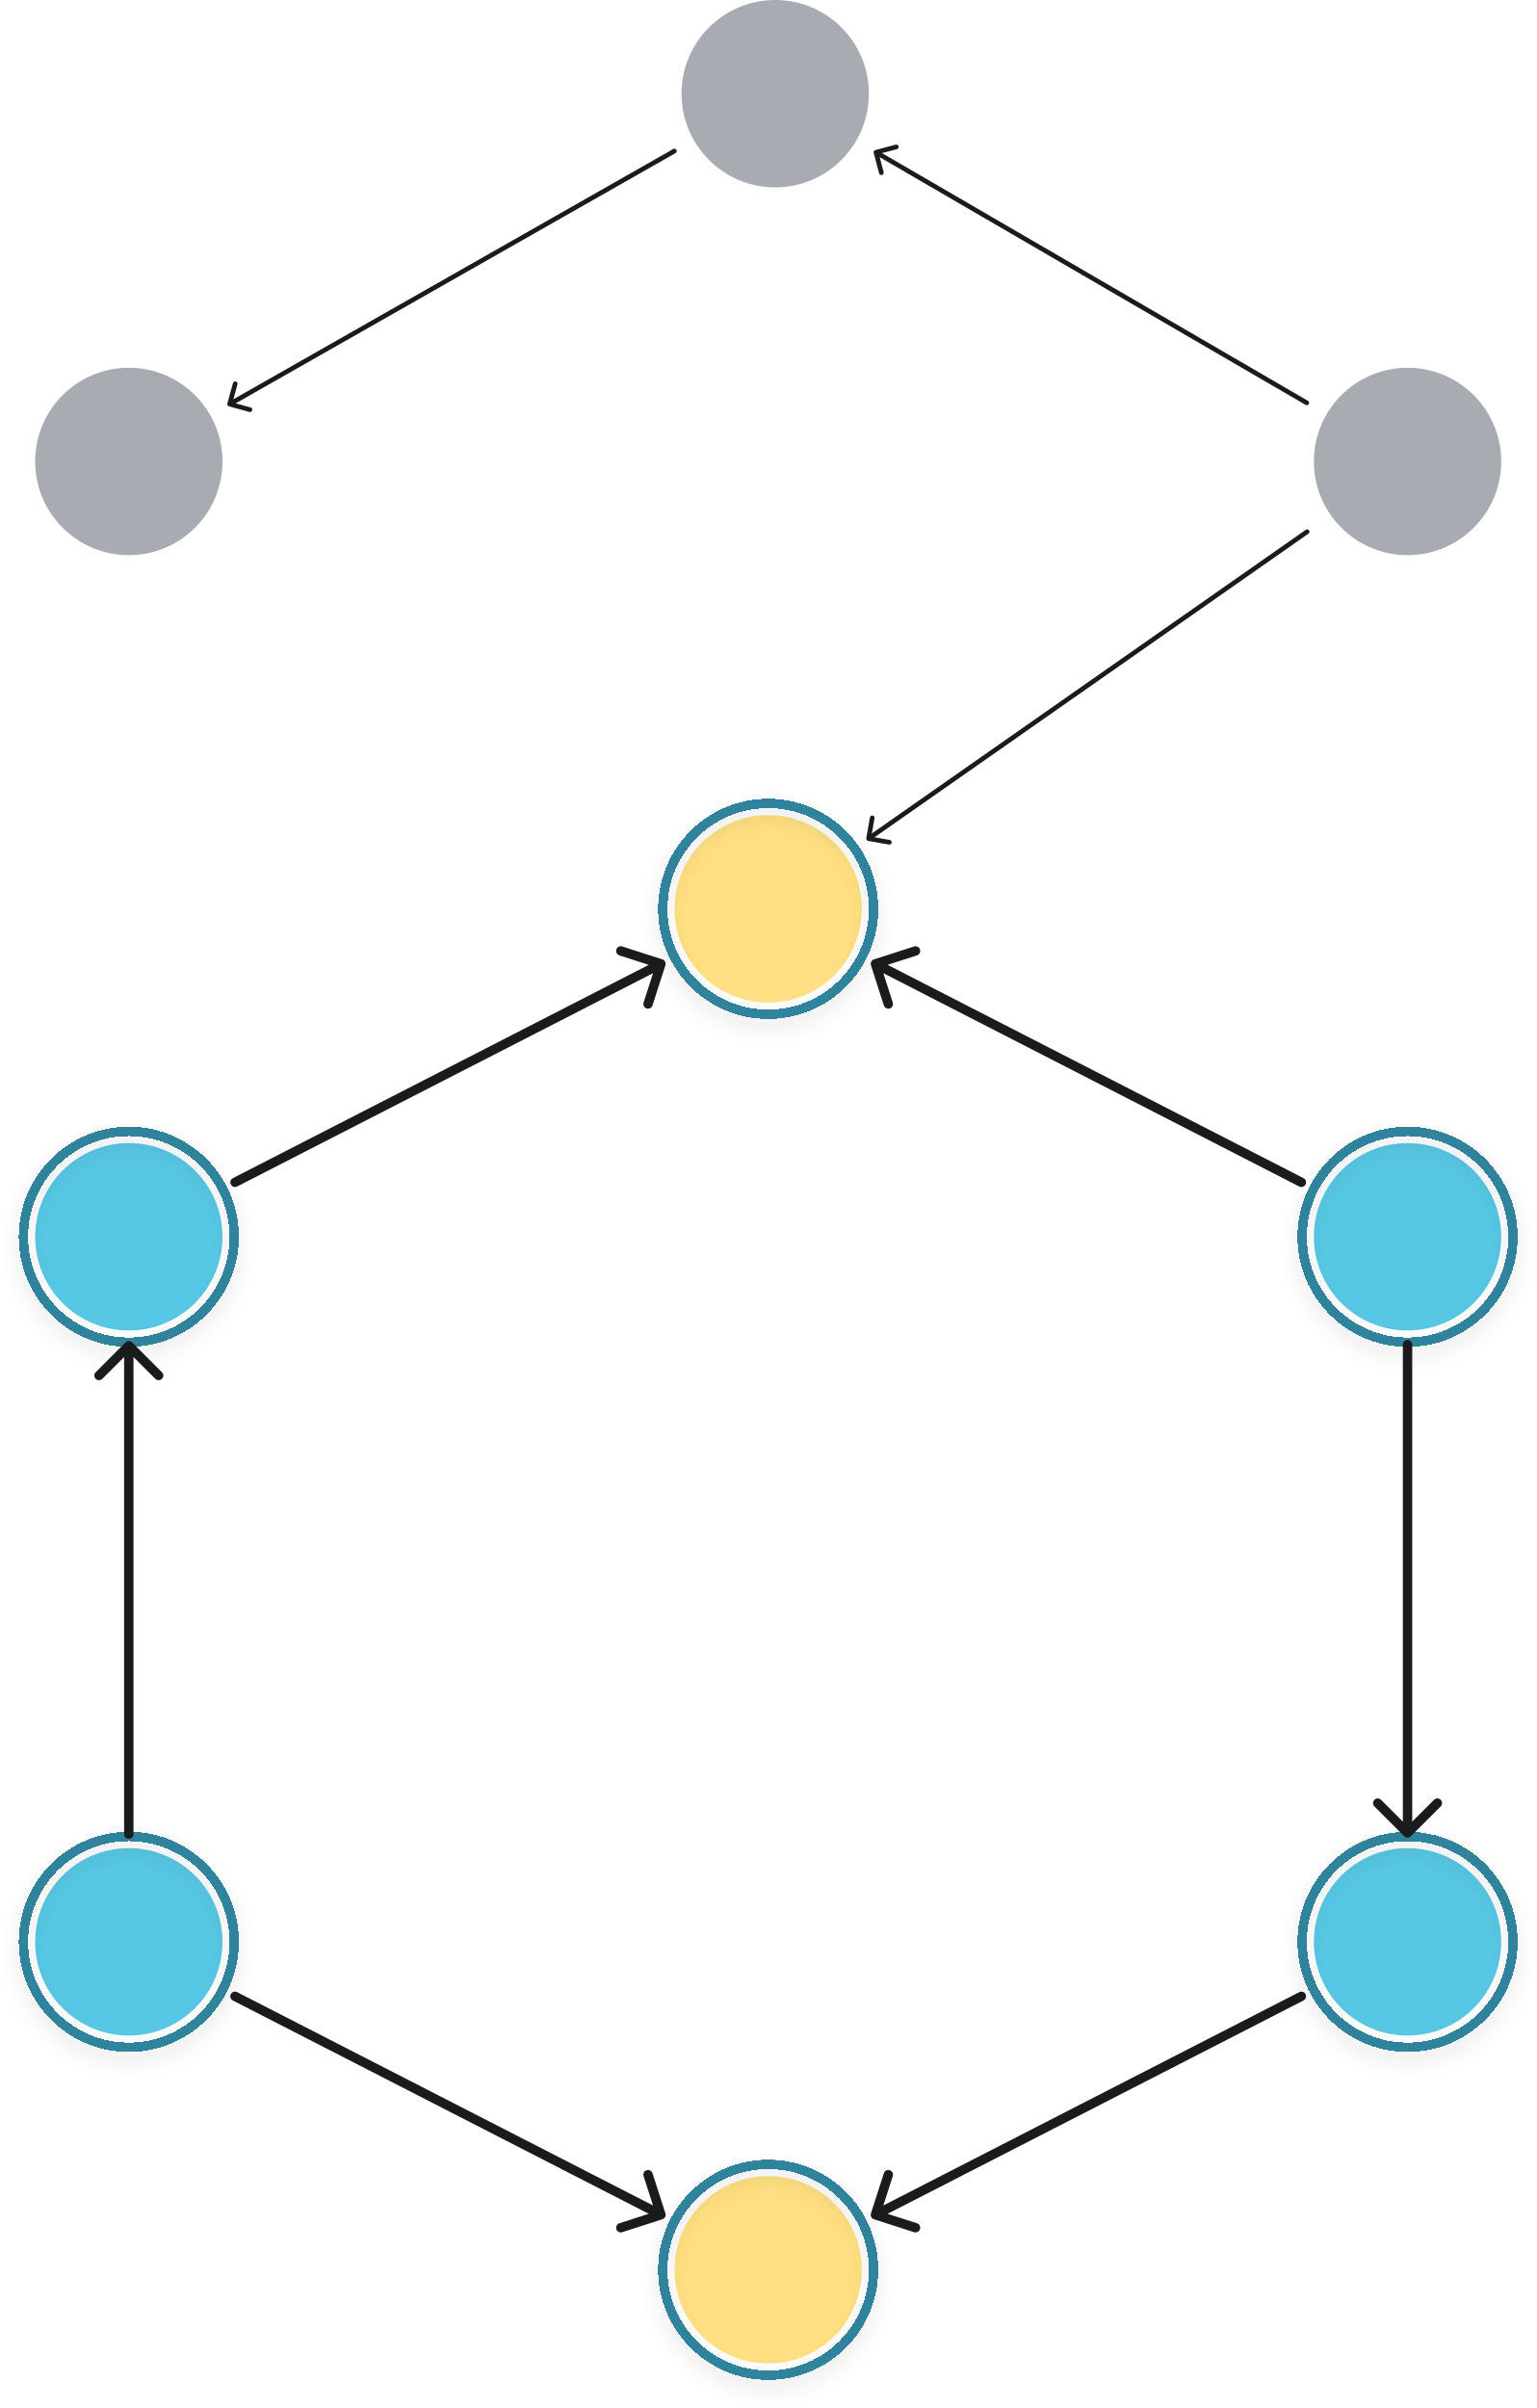
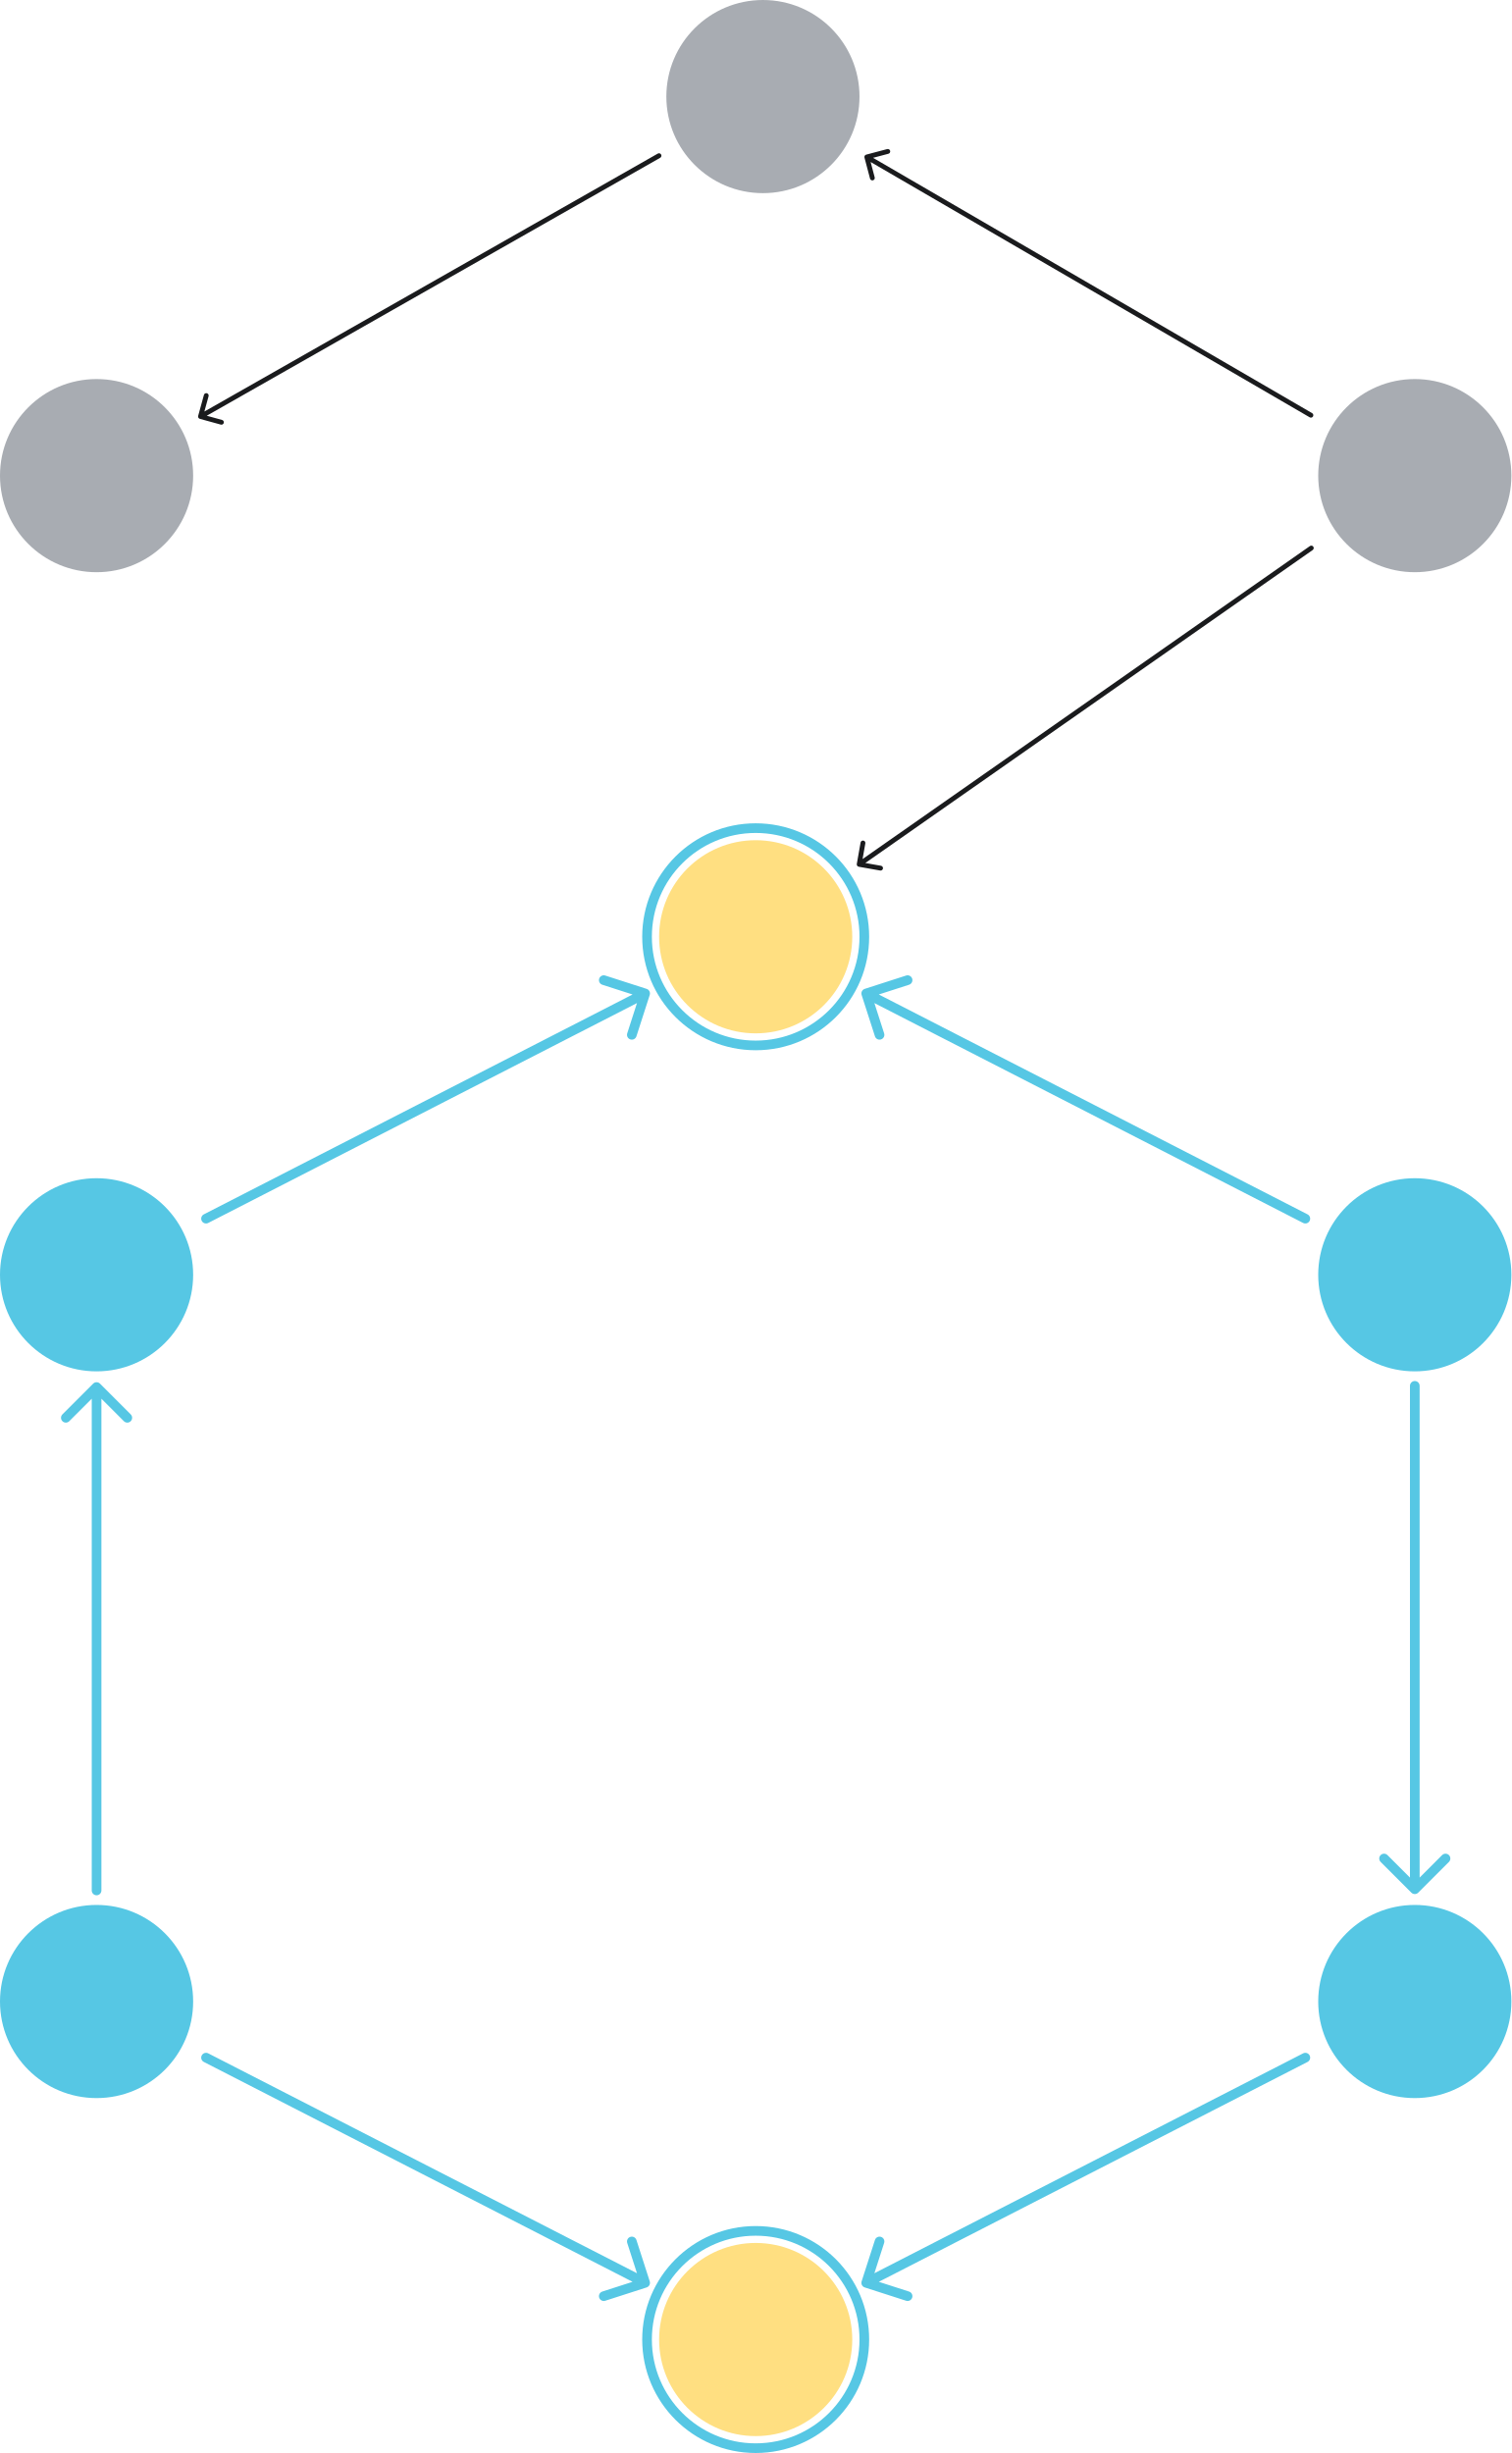
- <svg xmlns="http://www.w3.org/2000/svg" width="656" height="1028" viewBox="0 0 656 1028" fill="none">
-   <path d="M288 969C288 946.909 305.909 929 328 929C350.091 929 368 946.909 368 969C368 991.091 350.091 1009 328 1009C305.909 1009 288 991.091 288 969Z" fill="#FFDF81" style="fill:#FFDF81;fill:color(display-p3 1 0.875 0.506);fill-opacity:1;" />
-   <g filter="url(#filter0_d_138_957)">
-     <path d="M283 969C283 944.147 303.147 924 328 924C352.853 924 373 944.147 373 969C373 993.853 352.853 1014 328 1014C303.147 1014 283 993.853 283 969Z" stroke="#30839D" style="stroke:#30839D;stroke:color(display-p3 0.188 0.514 0.616);stroke-opacity:1;" stroke-width="4" shape-rendering="crispEdges" />
-   </g>
-   <path d="M288 388C288 365.909 305.909 348 328 348C350.091 348 368 365.909 368 388C368 410.091 350.091 428 328 428C305.909 428 288 410.091 288 388Z" fill="#FFDF81" style="fill:#FFDF81;fill:color(display-p3 1 0.875 0.506);fill-opacity:1;" />
-   <g filter="url(#filter1_d_138_957)">
-     <path d="M283 388C283 363.147 303.147 343 328 343C352.853 343 373 363.147 373 388C373 412.853 352.853 433 328 433C303.147 433 283 412.853 283 388Z" stroke="#30839D" style="stroke:#30839D;stroke:color(display-p3 0.188 0.514 0.616);stroke-opacity:1;" stroke-width="4" shape-rendering="crispEdges" />
-   </g>
-   <path d="M15 829C15 806.909 32.909 789 55 789C77.091 789 95 806.909 95 829C95 851.091 77.091 869 55 869C32.909 869 15 851.091 15 829Z" fill="#56C7E4" style="fill:#56C7E4;fill:color(display-p3 0.337 0.78 0.894);fill-opacity:1;" />
-   <g filter="url(#filter2_d_138_957)">
-     <path d="M10 829C10 804.147 30.147 784 55 784C79.853 784 100 804.147 100 829C100 853.853 79.853 874 55 874C30.147 874 10 853.853 10 829Z" stroke="#30839D" style="stroke:#30839D;stroke:color(display-p3 0.188 0.514 0.616);stroke-opacity:1;" stroke-width="4" shape-rendering="crispEdges" />
-   </g>
-   <path d="M15 528C15 505.909 32.909 488 55 488C77.091 488 95 505.909 95 528C95 550.091 77.091 568 55 568C32.909 568 15 550.091 15 528Z" fill="#56C7E4" style="fill:#56C7E4;fill:color(display-p3 0.337 0.78 0.894);fill-opacity:1;" />
-   <g filter="url(#filter3_d_138_957)">
-     <path d="M10 528C10 503.147 30.147 483 55 483C79.853 483 100 503.147 100 528C100 552.853 79.853 573 55 573C30.147 573 10 552.853 10 528Z" stroke="#30839D" style="stroke:#30839D;stroke:color(display-p3 0.188 0.514 0.616);stroke-opacity:1;" stroke-width="4" shape-rendering="crispEdges" />
-   </g>
-   <path d="M561 829C561 806.909 578.909 789 601 789C623.091 789 641 806.909 641 829C641 851.091 623.091 869 601 869C578.909 869 561 851.091 561 829Z" fill="#56C7E4" style="fill:#56C7E4;fill:color(display-p3 0.337 0.78 0.894);fill-opacity:1;" />
-   <g filter="url(#filter4_d_138_957)">
-     <path d="M556 829C556 804.147 576.147 784 601 784C625.853 784 646 804.147 646 829C646 853.853 625.853 874 601 874C576.147 874 556 853.853 556 829Z" stroke="#30839D" style="stroke:#30839D;stroke:color(display-p3 0.188 0.514 0.616);stroke-opacity:1;" stroke-width="4" shape-rendering="crispEdges" />
-   </g>
-   <path d="M561 528C561 505.909 578.909 488 601 488C623.091 488 641 505.909 641 528C641 550.091 623.091 568 601 568C578.909 568 561 550.091 561 528Z" fill="#56C7E4" style="fill:#56C7E4;fill:color(display-p3 0.337 0.78 0.894);fill-opacity:1;" />
-   <g filter="url(#filter5_d_138_957)">
-     <path d="M556 528C556 503.147 576.147 483 601 483C625.853 483 646 503.147 646 528C646 552.853 625.853 573 601 573C576.147 573 556 552.853 556 528Z" stroke="#30839D" style="stroke:#30839D;stroke:color(display-p3 0.188 0.514 0.616);stroke-opacity:1;" stroke-width="4" shape-rendering="crispEdges" />
-   </g>
-   <path d="M561 197C561 174.909 578.909 157 601 157C623.091 157 641 174.909 641 197C641 219.091 623.091 237 601 237C578.909 237 561 219.091 561 197Z" fill="#A8ACB2" style="fill:#A8ACB2;fill:color(display-p3 0.659 0.674 0.698);fill-opacity:1;" />
-   <path d="M291 40C291 17.909 308.909 0 331 0C353.091 0 371 17.909 371 40C371 62.091 353.091 80 331 80C308.909 80 291 62.091 291 40Z" fill="#A8ACB2" style="fill:#A8ACB2;fill:color(display-p3 0.659 0.674 0.698);fill-opacity:1;" />
-   <path d="M15 197C15 174.909 32.909 157 55 157C77.091 157 95 174.909 95 197C95 219.091 77.091 237 55 237C32.909 237 15 219.091 15 197Z" fill="#A8ACB2" style="fill:#A8ACB2;fill:color(display-p3 0.659 0.674 0.698);fill-opacity:1;" />
-   <path d="M99.426 502.969C98.443 503.473 98.055 504.679 98.559 505.662C99.063 506.644 100.269 507.033 101.252 506.529L99.426 502.969ZM284.12 412.092C284.458 411.04 283.881 409.913 282.829 409.575L265.696 404.057C264.644 403.719 263.518 404.296 263.179 405.348C262.84 406.399 263.418 407.526 264.47 407.865L279.699 412.769L274.795 427.999C274.456 429.05 275.034 430.177 276.086 430.516C277.137 430.854 278.264 430.276 278.602 429.225L284.12 412.092ZM101.252 506.529L283.129 413.258L281.304 409.699L99.426 502.969L101.252 506.529Z" fill="#1A1B1D" style="fill:#1A1B1D;fill:color(display-p3 0.102 0.106 0.114);fill-opacity:1;" />
-   <path d="M554.748 506.529C555.731 507.033 556.937 506.644 557.441 505.662C557.945 504.679 557.557 503.473 556.574 502.969L554.748 506.529ZM373.171 409.575C372.119 409.913 371.542 411.04 371.88 412.092L377.398 429.225C377.736 430.276 378.863 430.854 379.914 430.516C380.966 430.177 381.544 429.05 381.205 427.999L376.301 412.769L391.53 407.865C392.582 407.526 393.16 406.399 392.821 405.348C392.482 404.296 391.356 403.719 390.304 404.057L373.171 409.575ZM556.574 502.969L374.696 409.699L372.871 413.258L554.748 506.529L556.574 502.969Z" fill="#1A1B1D" style="fill:#1A1B1D;fill:color(display-p3 0.102 0.106 0.114);fill-opacity:1;" />
-   <path d="M558.705 227.812C559.158 227.495 559.268 226.871 558.952 226.419C558.635 225.966 558.011 225.856 557.559 226.173L558.705 227.812ZM369.883 357.835C369.787 358.378 370.15 358.897 370.694 358.993L379.556 360.56C380.1 360.656 380.619 360.293 380.715 359.749C380.811 359.205 380.448 358.686 379.904 358.59L372.027 357.198L373.419 349.32C373.515 348.776 373.152 348.257 372.608 348.161C372.064 348.065 371.545 348.428 371.449 348.972L369.883 357.835ZM557.559 226.173L370.295 357.189L371.441 358.828L558.705 227.812L557.559 226.173Z" fill="#1A1B1D" style="fill:#1A1B1D;fill:color(display-p3 0.102 0.106 0.114);fill-opacity:1;" />
-   <path d="M557.472 172.846C557.949 173.123 558.561 172.961 558.839 172.484C559.117 172.007 558.955 171.394 558.477 171.117L557.472 172.846ZM373.77 64.052C373.236 64.193 372.918 64.74 373.059 65.274L375.362 73.975C375.503 74.509 376.05 74.827 376.584 74.686C377.118 74.544 377.436 73.997 377.295 73.463L375.248 65.729L382.982 63.683C383.516 63.541 383.834 62.994 383.693 62.46C383.552 61.926 383.004 61.608 382.47 61.749L373.77 64.052ZM558.477 171.117L374.528 64.154L373.523 65.883L557.472 172.846L558.477 171.117Z" fill="#1A1B1D" style="fill:#1A1B1D;fill:color(display-p3 0.102 0.106 0.114);fill-opacity:1;" />
-   <path d="M288.452 65.354C288.932 65.081 289.1 64.47 288.827 63.99C288.554 63.51 287.944 63.342 287.464 63.615L288.452 65.354ZM97.078 172.251C96.932 172.784 97.245 173.334 97.778 173.48L106.456 175.865C106.988 176.012 107.539 175.699 107.685 175.166C107.831 174.634 107.518 174.083 106.986 173.937L99.272 171.817L101.392 164.103C101.538 163.57 101.225 163.02 100.692 162.874C100.16 162.727 99.61 163.04 99.463 163.573L97.078 172.251ZM287.464 63.615L97.548 171.647L98.537 173.385L288.452 65.354L287.464 63.615Z" fill="#1A1B1D" style="fill:#1A1B1D;fill:color(display-p3 0.102 0.106 0.114);fill-opacity:1;" />
-   <path d="M603 574C603 572.895 602.105 572 601 572C599.895 572 599 572.895 599 574H603ZM599.586 783.914C600.367 784.695 601.633 784.695 602.414 783.914L615.142 771.186C615.923 770.405 615.923 769.139 615.142 768.358C614.361 767.577 613.095 767.577 612.314 768.358L601 779.672L589.686 768.358C588.905 767.577 587.639 767.577 586.858 768.358C586.077 769.139 586.077 770.405 586.858 771.186L599.586 783.914ZM599 574V782.5H603V574H599Z" fill="#1A1B1D" style="fill:#1A1B1D;fill:color(display-p3 0.102 0.106 0.114);fill-opacity:1;" />
-   <path d="M556.574 854.031C557.557 853.527 557.945 852.321 557.441 851.338C556.937 850.355 555.731 849.967 554.748 850.471L556.574 854.031ZM371.88 944.908C371.542 945.96 372.119 947.087 373.171 947.425L390.304 952.943C391.356 953.281 392.482 952.703 392.821 951.652C393.16 950.601 392.582 949.474 391.53 949.135L376.301 944.231L381.205 929.001C381.544 927.95 380.966 926.823 379.914 926.484C378.863 926.146 377.736 926.723 377.398 927.775L371.88 944.908ZM554.748 850.471L372.871 943.742L374.696 947.301L556.574 854.031L554.748 850.471Z" fill="#1A1B1D" style="fill:#1A1B1D;fill:color(display-p3 0.102 0.106 0.114);fill-opacity:1;" />
-   <path d="M101.252 850.47C100.269 849.966 99.063 850.355 98.559 851.337C98.055 852.32 98.443 853.526 99.426 854.03L101.252 850.47ZM282.829 947.424C283.881 947.086 284.458 945.959 284.12 944.907L278.602 927.774C278.264 926.722 277.137 926.145 276.086 926.483C275.034 926.822 274.456 927.949 274.795 929L279.699 944.23L264.47 949.134C263.418 949.473 262.84 950.6 263.179 951.651C263.518 952.702 264.644 953.28 265.696 952.942L282.829 947.424ZM99.426 854.03L281.304 947.3L283.129 943.741L101.252 850.47L99.426 854.03Z" fill="#1A1B1D" style="fill:#1A1B1D;fill:color(display-p3 0.102 0.106 0.114);fill-opacity:1;" />
-   <path d="M53 783C53 784.105 53.895 785 55 785C56.105 785 57 784.105 57 783H53ZM56.414 573.086C55.633 572.305 54.367 572.305 53.586 573.086L40.858 585.814C40.077 586.595 40.077 587.861 40.858 588.642C41.639 589.423 42.905 589.423 43.686 588.642L55 577.328L66.314 588.642C67.095 589.423 68.361 589.423 69.142 588.642C69.923 587.861 69.923 586.595 69.142 585.814L56.414 573.086ZM57 783V574.5H53V783H57Z" fill="#1A1B1D" style="fill:#1A1B1D;fill:color(display-p3 0.102 0.106 0.114);fill-opacity:1;" />
-   <defs>
-     <filter id="filter0_d_138_957" x="273" y="918" width="110" height="110" filterUnits="userSpaceOnUse" color-interpolation-filters="sRGB">
-       <feFlood flood-opacity="0" result="BackgroundImageFix" />
-       <feColorMatrix in="SourceAlpha" type="matrix" values="0 0 0 0 0 0 0 0 0 0 0 0 0 0 0 0 0 0 127 0" result="hardAlpha" />
-       <feOffset dy="4" />
-       <feGaussianBlur stdDeviation="4" />
-       <feComposite in2="hardAlpha" operator="out" />
-       <feColorMatrix type="matrix" values="0 0 0 0 0.102 0 0 0 0 0.106 0 0 0 0 0.114 0 0 0 0.12 0" />
-       <feBlend mode="normal" in2="BackgroundImageFix" result="effect1_dropShadow_138_957" />
-       <feBlend mode="normal" in="SourceGraphic" in2="effect1_dropShadow_138_957" result="shape" />
-     </filter>
-     <filter id="filter1_d_138_957" x="273" y="337" width="110" height="110" filterUnits="userSpaceOnUse" color-interpolation-filters="sRGB">
-       <feFlood flood-opacity="0" result="BackgroundImageFix" />
-       <feColorMatrix in="SourceAlpha" type="matrix" values="0 0 0 0 0 0 0 0 0 0 0 0 0 0 0 0 0 0 127 0" result="hardAlpha" />
-       <feOffset dy="4" />
-       <feGaussianBlur stdDeviation="4" />
-       <feComposite in2="hardAlpha" operator="out" />
-       <feColorMatrix type="matrix" values="0 0 0 0 0.102 0 0 0 0 0.106 0 0 0 0 0.114 0 0 0 0.12 0" />
-       <feBlend mode="normal" in2="BackgroundImageFix" result="effect1_dropShadow_138_957" />
-       <feBlend mode="normal" in="SourceGraphic" in2="effect1_dropShadow_138_957" result="shape" />
-     </filter>
-     <filter id="filter2_d_138_957" x="0" y="778" width="110" height="110" filterUnits="userSpaceOnUse" color-interpolation-filters="sRGB">
-       <feFlood flood-opacity="0" result="BackgroundImageFix" />
-       <feColorMatrix in="SourceAlpha" type="matrix" values="0 0 0 0 0 0 0 0 0 0 0 0 0 0 0 0 0 0 127 0" result="hardAlpha" />
-       <feOffset dy="4" />
-       <feGaussianBlur stdDeviation="4" />
-       <feComposite in2="hardAlpha" operator="out" />
-       <feColorMatrix type="matrix" values="0 0 0 0 0.102 0 0 0 0 0.106 0 0 0 0 0.114 0 0 0 0.12 0" />
-       <feBlend mode="normal" in2="BackgroundImageFix" result="effect1_dropShadow_138_957" />
-       <feBlend mode="normal" in="SourceGraphic" in2="effect1_dropShadow_138_957" result="shape" />
-     </filter>
-     <filter id="filter3_d_138_957" x="0" y="477" width="110" height="110" filterUnits="userSpaceOnUse" color-interpolation-filters="sRGB">
-       <feFlood flood-opacity="0" result="BackgroundImageFix" />
-       <feColorMatrix in="SourceAlpha" type="matrix" values="0 0 0 0 0 0 0 0 0 0 0 0 0 0 0 0 0 0 127 0" result="hardAlpha" />
-       <feOffset dy="4" />
-       <feGaussianBlur stdDeviation="4" />
-       <feComposite in2="hardAlpha" operator="out" />
-       <feColorMatrix type="matrix" values="0 0 0 0 0.102 0 0 0 0 0.106 0 0 0 0 0.114 0 0 0 0.12 0" />
-       <feBlend mode="normal" in2="BackgroundImageFix" result="effect1_dropShadow_138_957" />
-       <feBlend mode="normal" in="SourceGraphic" in2="effect1_dropShadow_138_957" result="shape" />
-     </filter>
-     <filter id="filter4_d_138_957" x="546" y="778" width="110" height="110" filterUnits="userSpaceOnUse" color-interpolation-filters="sRGB">
-       <feFlood flood-opacity="0" result="BackgroundImageFix" />
-       <feColorMatrix in="SourceAlpha" type="matrix" values="0 0 0 0 0 0 0 0 0 0 0 0 0 0 0 0 0 0 127 0" result="hardAlpha" />
-       <feOffset dy="4" />
-       <feGaussianBlur stdDeviation="4" />
-       <feComposite in2="hardAlpha" operator="out" />
-       <feColorMatrix type="matrix" values="0 0 0 0 0.102 0 0 0 0 0.106 0 0 0 0 0.114 0 0 0 0.12 0" />
-       <feBlend mode="normal" in2="BackgroundImageFix" result="effect1_dropShadow_138_957" />
-       <feBlend mode="normal" in="SourceGraphic" in2="effect1_dropShadow_138_957" result="shape" />
-     </filter>
-     <filter id="filter5_d_138_957" x="546" y="477" width="110" height="110" filterUnits="userSpaceOnUse" color-interpolation-filters="sRGB">
-       <feFlood flood-opacity="0" result="BackgroundImageFix" />
-       <feColorMatrix in="SourceAlpha" type="matrix" values="0 0 0 0 0 0 0 0 0 0 0 0 0 0 0 0 0 0 127 0" result="hardAlpha" />
-       <feOffset dy="4" />
-       <feGaussianBlur stdDeviation="4" />
-       <feComposite in2="hardAlpha" operator="out" />
-       <feColorMatrix type="matrix" values="0 0 0 0 0.102 0 0 0 0 0.106 0 0 0 0 0.114 0 0 0 0.12 0" />
-       <feBlend mode="normal" in2="BackgroundImageFix" result="effect1_dropShadow_138_957" />
-       <feBlend mode="normal" in="SourceGraphic" in2="effect1_dropShadow_138_957" result="shape" />
-     </filter>
-   </defs>
+ <svg xmlns="http://www.w3.org/2000/svg" width="626" height="1016" viewBox="0 0 626 1016" fill="none">
+   <path d="M273 969C273 946.909 290.909 929 313 929V929C335.091 929 353 946.909 353 969V969C353 991.091 335.091 1009 313 1009V1009C290.909 1009 273 991.091 273 969V969Z" fill="#FFDF81" />
+   <path d="M313 924C337.853 924 358 944.147 358 969C358 993.853 337.853 1014 313 1014C288.147 1014 268 993.853 268 969C268 944.147 288.147 924 313 924Z" stroke="#56C7E4" stroke-width="4" />
+   <path d="M273 388C273 365.909 290.909 348 313 348V348C335.091 348 353 365.909 353 388V388C353 410.091 335.091 428 313 428V428C290.909 428 273 410.091 273 388V388Z" fill="#FFDF81" />
+   <path d="M313 343C337.853 343 358 363.147 358 388C358 412.853 337.853 433 313 433C288.147 433 268 412.853 268 388C268 363.147 288.147 343 313 343Z" stroke="#56C7E4" stroke-width="4" />
+   <path d="M0 829C0 806.909 17.909 789 40 789V789C62.091 789 80 806.909 80 829V829C80 851.091 62.091 869 40 869V869C17.909 869 0 851.091 0 829V829Z" fill="#56C7E4" />
+   <path d="M0 528C0 505.909 17.909 488 40 488V488C62.091 488 80 505.909 80 528V528C80 550.091 62.091 568 40 568V568C17.909 568 0 550.091 0 528V528Z" fill="#56C7E4" />
+   <path d="M546 829C546 806.909 563.909 789 586 789V789C608.091 789 626 806.909 626 829V829C626 851.091 608.091 869 586 869V869C563.909 869 546 851.091 546 829V829Z" fill="#56C7E4" />
+   <path d="M546 528C546 505.909 563.909 488 586 488V488C608.091 488 626 505.909 626 528V528C626 550.091 608.091 568 586 568V568C563.909 568 546 550.091 546 528V528Z" fill="#56C7E4" />
+   <path d="M546 197C546 174.909 563.909 157 586 157V157C608.091 157 626 174.909 626 197V197C626 219.091 608.091 237 586 237V237C563.909 237 546 219.091 546 197V197Z" fill="#A8ACB2" />
+   <path d="M276 40C276 17.909 293.909 0 316 0V0C338.091 0 356 17.909 356 40V40C356 62.091 338.091 80 316 80V80C293.909 80 276 62.091 276 40V40Z" fill="#A8ACB2" />
+   <path d="M0 197C0 174.909 17.909 157 40 157V157C62.091 157 80 174.909 80 197V197C80 219.091 62.091 237 40 237V237C17.909 237 0 219.091 0 197V197Z" fill="#A8ACB2" />
+   <path d="M84.426 502.97C83.443 503.474 83.055 504.679 83.559 505.662C84.063 506.645 85.269 507.033 86.251 506.529L84.426 502.97ZM269.12 412.092C269.458 411.041 268.881 409.914 267.829 409.575L250.696 404.058C249.644 403.719 248.518 404.297 248.179 405.348C247.84 406.4 248.418 407.526 249.47 407.865L264.699 412.77L259.795 427.999C259.456 429.051 260.034 430.178 261.086 430.516C262.137 430.855 263.264 430.277 263.602 429.225L269.12 412.092ZM85.339 504.749L86.251 506.529L268.129 413.259L267.216 411.479L266.304 409.699L84.426 502.97L85.339 504.749Z" fill="#56C7E4" />
+   <path d="M539.748 506.529C540.731 507.033 541.937 506.645 542.441 505.662C542.945 504.679 542.557 503.474 541.574 502.97L539.748 506.529ZM358.171 409.575C357.119 409.914 356.542 411.041 356.88 412.092L362.398 429.225C362.736 430.277 363.863 430.855 364.914 430.516C365.966 430.178 366.544 429.051 366.205 427.999L361.301 412.77L376.53 407.865C377.582 407.526 378.16 406.4 377.821 405.348C377.482 404.297 376.356 403.719 375.304 404.058L358.171 409.575ZM540.661 504.749L541.574 502.97L359.696 409.699L358.784 411.479L357.871 413.259L539.748 506.529L540.661 504.749Z" fill="#56C7E4" />
+   <path d="M543.705 227.811C544.158 227.495 544.268 226.871 543.952 226.418C543.635 225.966 543.011 225.856 542.559 226.172L543.705 227.811ZM354.883 357.834C354.787 358.378 355.15 358.897 355.694 358.993L364.556 360.559C365.1 360.655 365.619 360.292 365.715 359.749C365.811 359.205 365.448 358.686 364.904 358.59L357.027 357.198L358.419 349.32C358.515 348.776 358.152 348.257 357.608 348.161C357.064 348.065 356.545 348.428 356.449 348.972L354.883 357.834ZM543.132 226.992L542.559 226.172L355.295 357.189L355.868 358.008L356.441 358.828L543.705 227.811L543.132 226.992Z" fill="#1A1B1D" />
+   <path d="M542.472 172.846C542.949 173.123 543.561 172.961 543.839 172.484C544.117 172.006 543.955 171.394 543.477 171.117L542.472 172.846ZM358.77 64.052C358.236 64.193 357.918 64.74 358.059 65.274L360.362 73.975C360.503 74.509 361.05 74.827 361.584 74.686C362.118 74.544 362.436 73.997 362.295 73.463L360.248 65.729L367.982 63.683C368.516 63.541 368.834 62.994 368.693 62.46C368.552 61.926 368.004 61.608 367.47 61.749L358.77 64.052ZM542.974 171.981L543.477 171.117L359.528 64.154L359.026 65.018L358.523 65.883L542.472 172.846L542.974 171.981Z" fill="#1A1B1D" />
+   <path d="M273.452 65.353C273.932 65.08 274.1 64.47 273.827 63.99C273.554 63.51 272.943 63.342 272.463 63.615L273.452 65.353ZM82.078 172.251C81.932 172.783 82.245 173.334 82.777 173.48L91.456 175.865C91.988 176.011 92.538 175.698 92.685 175.166C92.831 174.633 92.518 174.083 91.986 173.937L84.272 171.817L86.391 164.103C86.538 163.57 86.225 163.02 85.692 162.873C85.16 162.727 84.609 163.04 84.463 163.573L82.078 172.251ZM272.958 64.484L272.463 63.615L82.548 171.647L83.042 172.516L83.537 173.385L273.452 65.353L272.958 64.484Z" fill="#1A1B1D" />
+   <path d="M588 574C588 572.895 587.105 572 586 572C584.895 572 584 572.895 584 574H588ZM584.586 783.914C585.367 784.695 586.633 784.695 587.414 783.914L600.142 771.186C600.923 770.405 600.923 769.139 600.142 768.358C599.361 767.577 598.095 767.577 597.314 768.358L586 779.672L574.686 768.358C573.905 767.577 572.639 767.577 571.858 768.358C571.077 769.139 571.077 770.405 571.858 771.186L584.586 783.914ZM586 574H584V782.5H586H588V574H586Z" fill="#56C7E4" />
+   <path d="M541.574 854.03C542.557 853.526 542.945 852.321 542.441 851.338C541.937 850.355 540.731 849.967 539.748 850.471L541.574 854.03ZM356.88 944.908C356.542 945.959 357.119 947.086 358.171 947.425L375.304 952.942C376.356 953.281 377.482 952.703 377.821 951.652C378.16 950.6 377.582 949.474 376.53 949.135L361.301 944.23L366.205 929.001C366.544 927.949 365.966 926.823 364.914 926.484C363.863 926.145 362.736 926.723 362.398 927.775L356.88 944.908ZM540.661 852.251L539.748 850.471L357.871 943.741L358.784 945.521L359.696 947.301L541.574 854.03L540.661 852.251Z" fill="#56C7E4" />
+   <path d="M86.251 850.471C85.269 849.967 84.063 850.355 83.559 851.338C83.055 852.321 83.443 853.526 84.426 854.03L86.251 850.471ZM267.829 947.425C268.881 947.086 269.458 945.959 269.12 944.908L263.602 927.775C263.264 926.723 262.137 926.145 261.086 926.484C260.034 926.823 259.456 927.949 259.795 929.001L264.699 944.23L249.47 949.135C248.418 949.474 247.84 950.6 248.179 951.652C248.518 952.703 249.644 953.281 250.696 952.942L267.829 947.425ZM85.339 852.251L84.426 854.03L266.304 947.301L267.216 945.521L268.129 943.741L86.251 850.471L85.339 852.251Z" fill="#56C7E4" />
+   <path d="M38 783C38 784.105 38.895 785 40 785C41.105 785 42 784.105 42 783H38ZM41.414 573.086C40.633 572.305 39.367 572.305 38.586 573.086L25.858 585.814C25.077 586.595 25.077 587.861 25.858 588.642C26.639 589.423 27.905 589.423 28.686 588.642L40 577.328L51.314 588.642C52.095 589.423 53.361 589.423 54.142 588.642C54.923 587.861 54.923 586.595 54.142 585.814L41.414 573.086ZM40 783H42V574.5H40H38V783H40Z" fill="#56C7E4" />
</svg>
